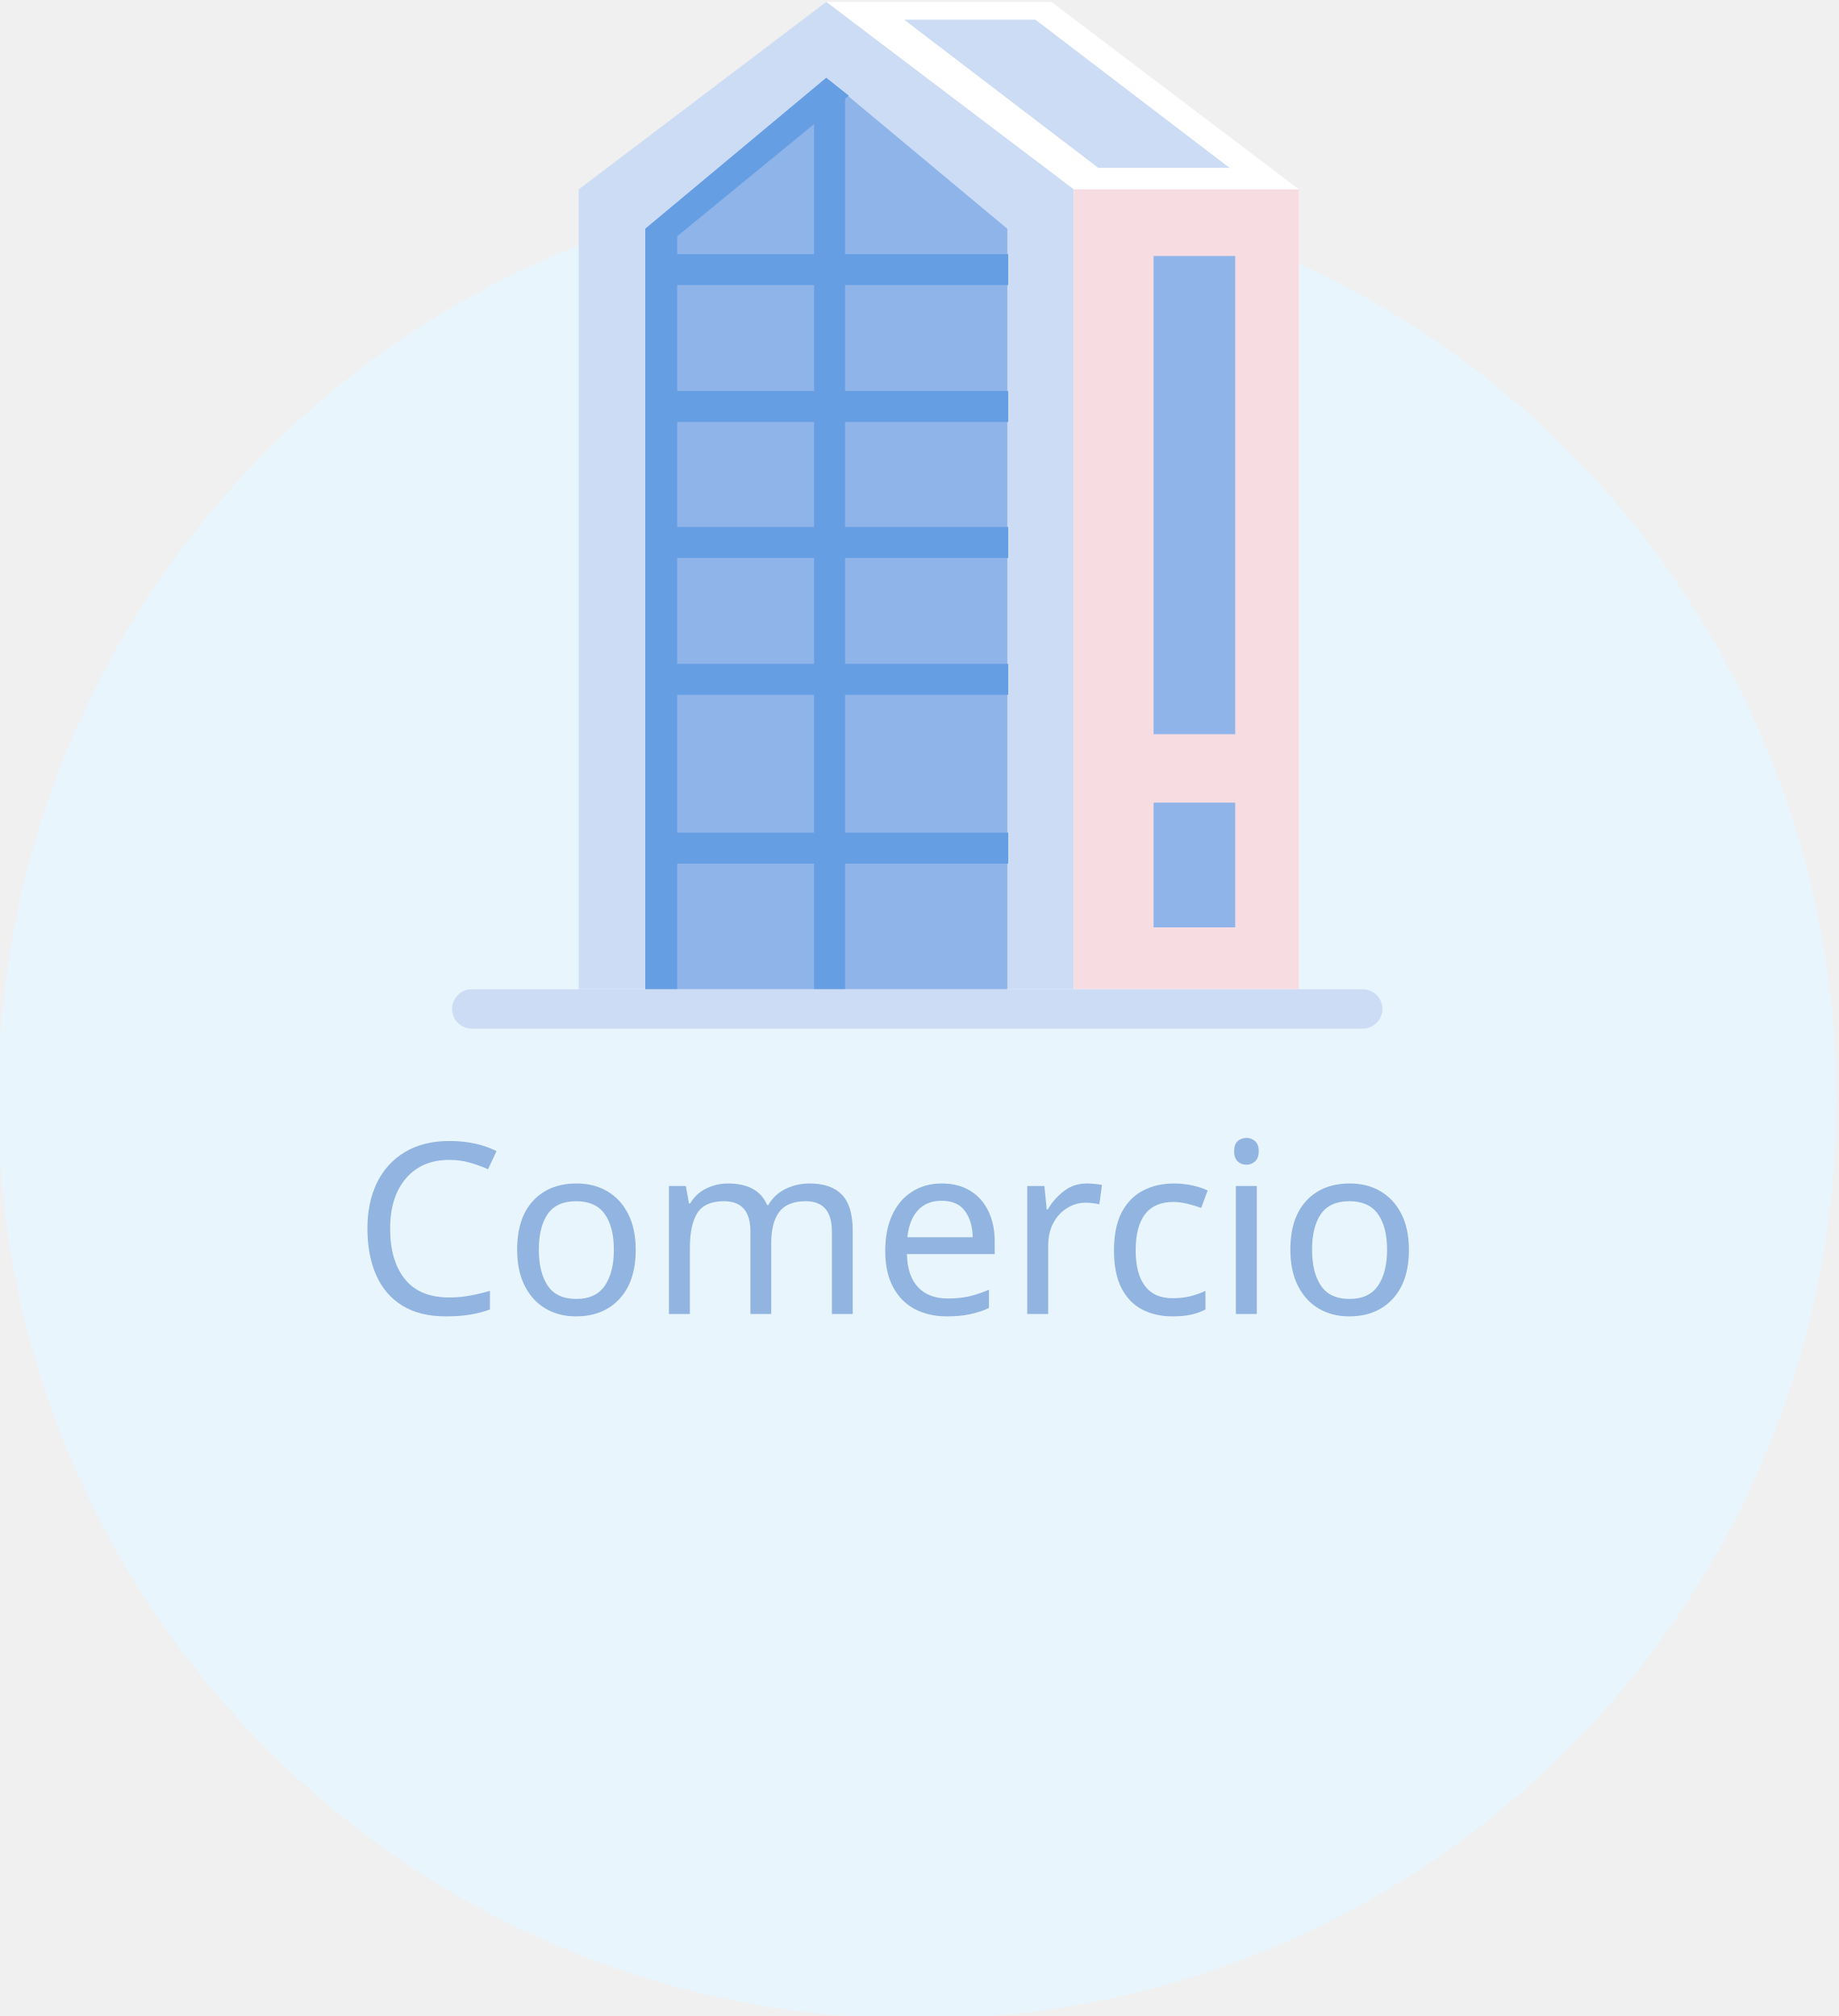
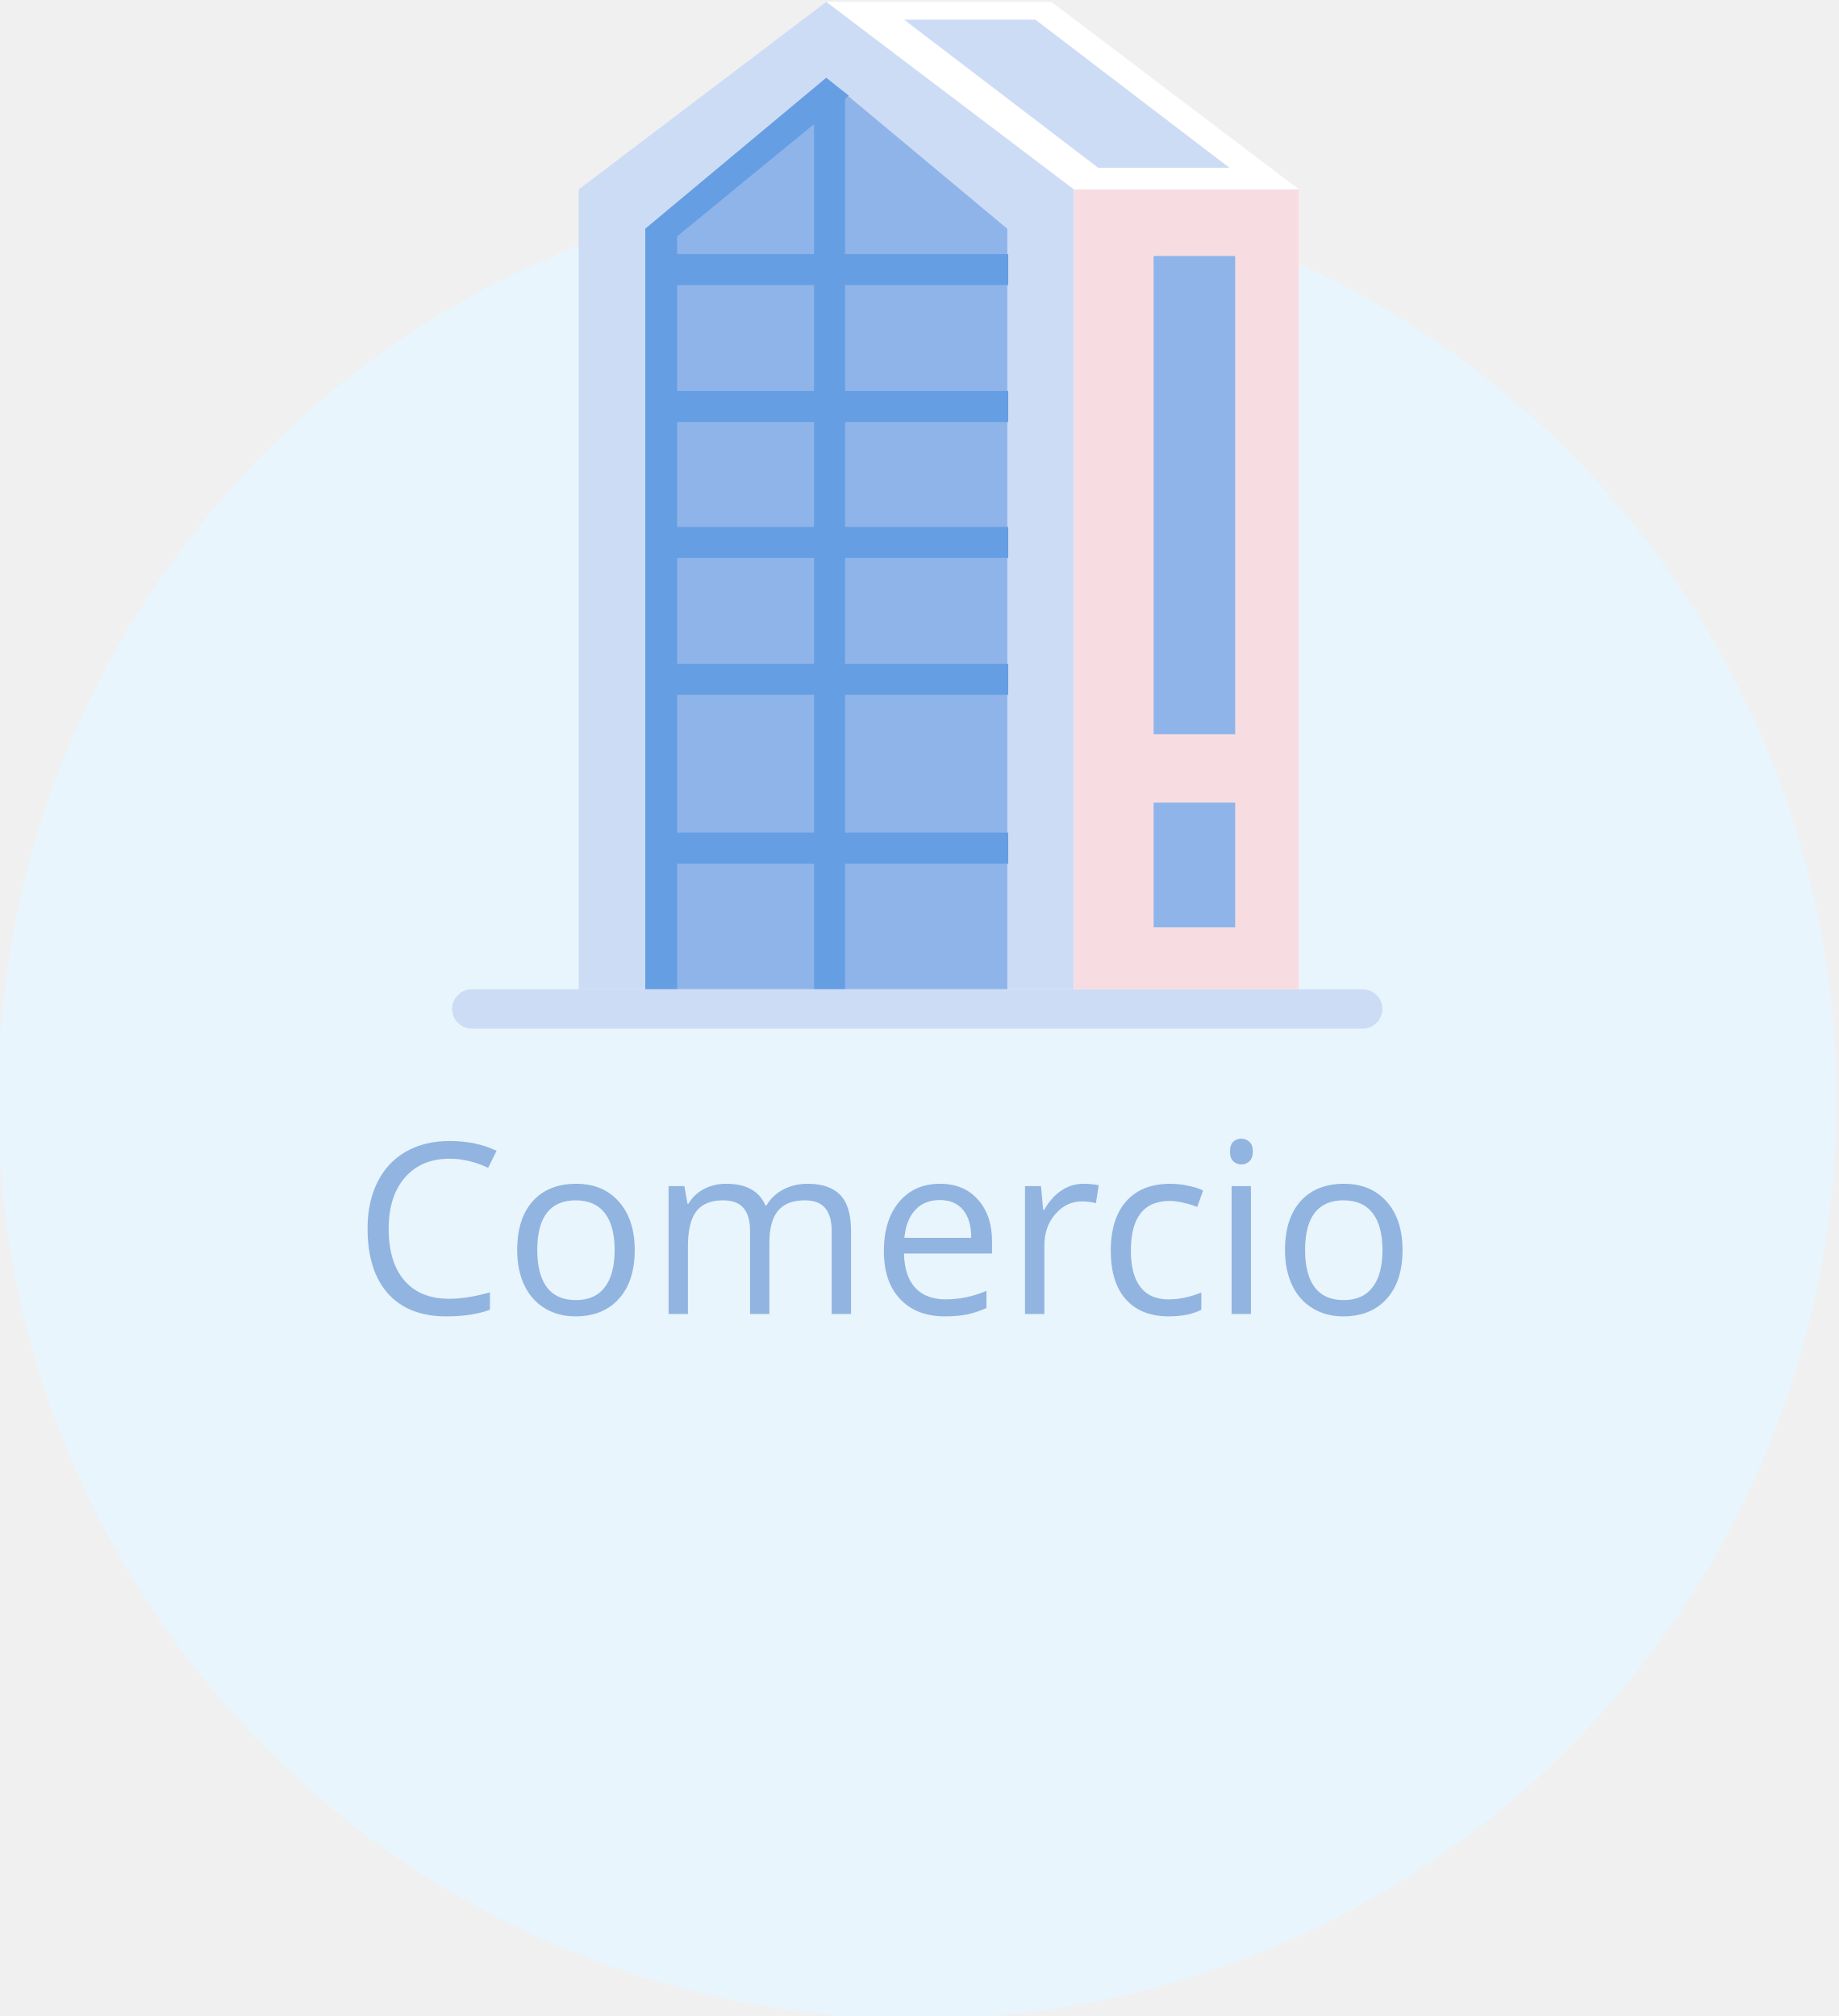
<svg xmlns="http://www.w3.org/2000/svg" version="1.1" id="Capa_1" x="0px" y="0px" viewBox="0 0 196 215" style="enable-background:new 0 0 196 215;" xml:space="preserve">
  <style type="text/css">
	.st0{fill:#E8F5FD;}
	.st1{fill:#92B4E0;}
- 	.st2{font-family:'OpenSans-Semibold';}
+ 	.st2{font-family: 'Open Sans', sans-serif;}
	.st3{font-size:25.484px;}
	.st4{fill:#FFFFFF;}
	.st5{fill:#CDDCF5;}
	.st6{fill:#F7DDE2;}
	.st7{fill:#BCD1F2;}
	.st8{fill:#8EB4EA;}
	.st9{fill:#659EE3;}
</style>
  <circle class="st0" cx="97.8" cy="117.3" r="98" />
  <text transform="matrix(1 0 0 1 37.6289 140.1367)" class="st1 st2 st3">Comercio</text>
  <g>
    <g id="XMLID_16_">
      <g id="XMLID_30_">
        <g>
          <polygon class="st4" points="112.1,0.2 88.1,0.2 88.1,18.9 85.8,20.2 85.8,105.5 138.5,105.5 138.5,20.2     " />
        </g>
      </g>
      <g id="XMLID_29_">
        <g>
          <polygon class="st5" points="114.5,105.5 61.7,105.5 61.7,20.2 88.1,0.2 114.5,20.2     " />
        </g>
      </g>
      <g id="XMLID_28_">
        <g>
          <rect x="114.5" y="20.2" class="st6" width="24" height="85.3" />
        </g>
      </g>
      <g id="XMLID_25_">
        <g id="XMLID_27_">
          <g>
            <g>
              <polygon class="st7" points="68.8,105.5 68.8,24.4 88.1,8.3 107.4,24.4 107.4,105.5       " />
            </g>
          </g>
        </g>
        <g id="XMLID_26_">
          <g>
            <g>
              <polygon class="st8" points="68.8,105.5 68.8,24.4 88.1,8.3 107.4,24.4 107.4,105.5       " />
            </g>
          </g>
        </g>
      </g>
      <g id="XMLID_24_">
        <g>
          <rect x="68.8" y="24.4" class="st9" width="3.4" height="81.1" />
        </g>
      </g>
      <g id="XMLID_23_">
        <g>
          <polygon class="st9" points="68.8,24.4 72.2,25.2 90.5,10.2 88.1,8.3     " />
        </g>
      </g>
      <g id="XMLID_22_">
        <g>
          <g>
            <rect x="69.9" y="70.8" class="st9" width="37.6" height="3.3" />
          </g>
        </g>
      </g>
      <g id="XMLID_5_">
        <g>
          <g>
            <rect x="69.9" y="56.2" class="st9" width="37.6" height="3.3" />
          </g>
        </g>
      </g>
      <g id="XMLID_6_">
        <g>
          <g>
            <rect x="69.9" y="41.7" class="st9" width="37.6" height="3.3" />
          </g>
        </g>
      </g>
      <g id="XMLID_7_">
        <g>
          <g>
            <rect x="69.9" y="27.1" class="st9" width="37.6" height="3.3" />
          </g>
        </g>
      </g>
      <g id="XMLID_21_">
        <g>
          <g>
            <rect x="69.9" y="88.8" class="st9" width="37.6" height="3.3" />
          </g>
        </g>
      </g>
      <g id="XMLID_20_">
        <g>
          <g>
            <rect x="86.8" y="10.1" class="st9" width="3.3" height="95.4" />
          </g>
        </g>
      </g>
      <g id="XMLID_19_">
        <g>
          <rect x="123" y="27.3" class="st8" width="8.7" height="51" />
        </g>
      </g>
      <g id="XMLID_18_">
        <g>
          <rect x="123" y="85.6" class="st8" width="8.7" height="13.3" />
        </g>
      </g>
      <g id="XMLID_17_">
        <g>
          <polygon class="st5" points="110.4,2.1 131.1,17.9 117.1,17.9 96.4,2.1     " />
        </g>
      </g>
    </g>
    <g>
      <g>
        <g>
          <path class="st5" d="M50.3,105.5h95c1.1,0,2.1,0.9,2.1,2.1v0c0,1.1-0.9,2.1-2.1,2.1h-95c-1.1,0-2.1-0.9-2.1-2.1v0      C48.2,106.5,49.1,105.5,50.3,105.5z" />
        </g>
      </g>
    </g>
  </g>
</svg>
